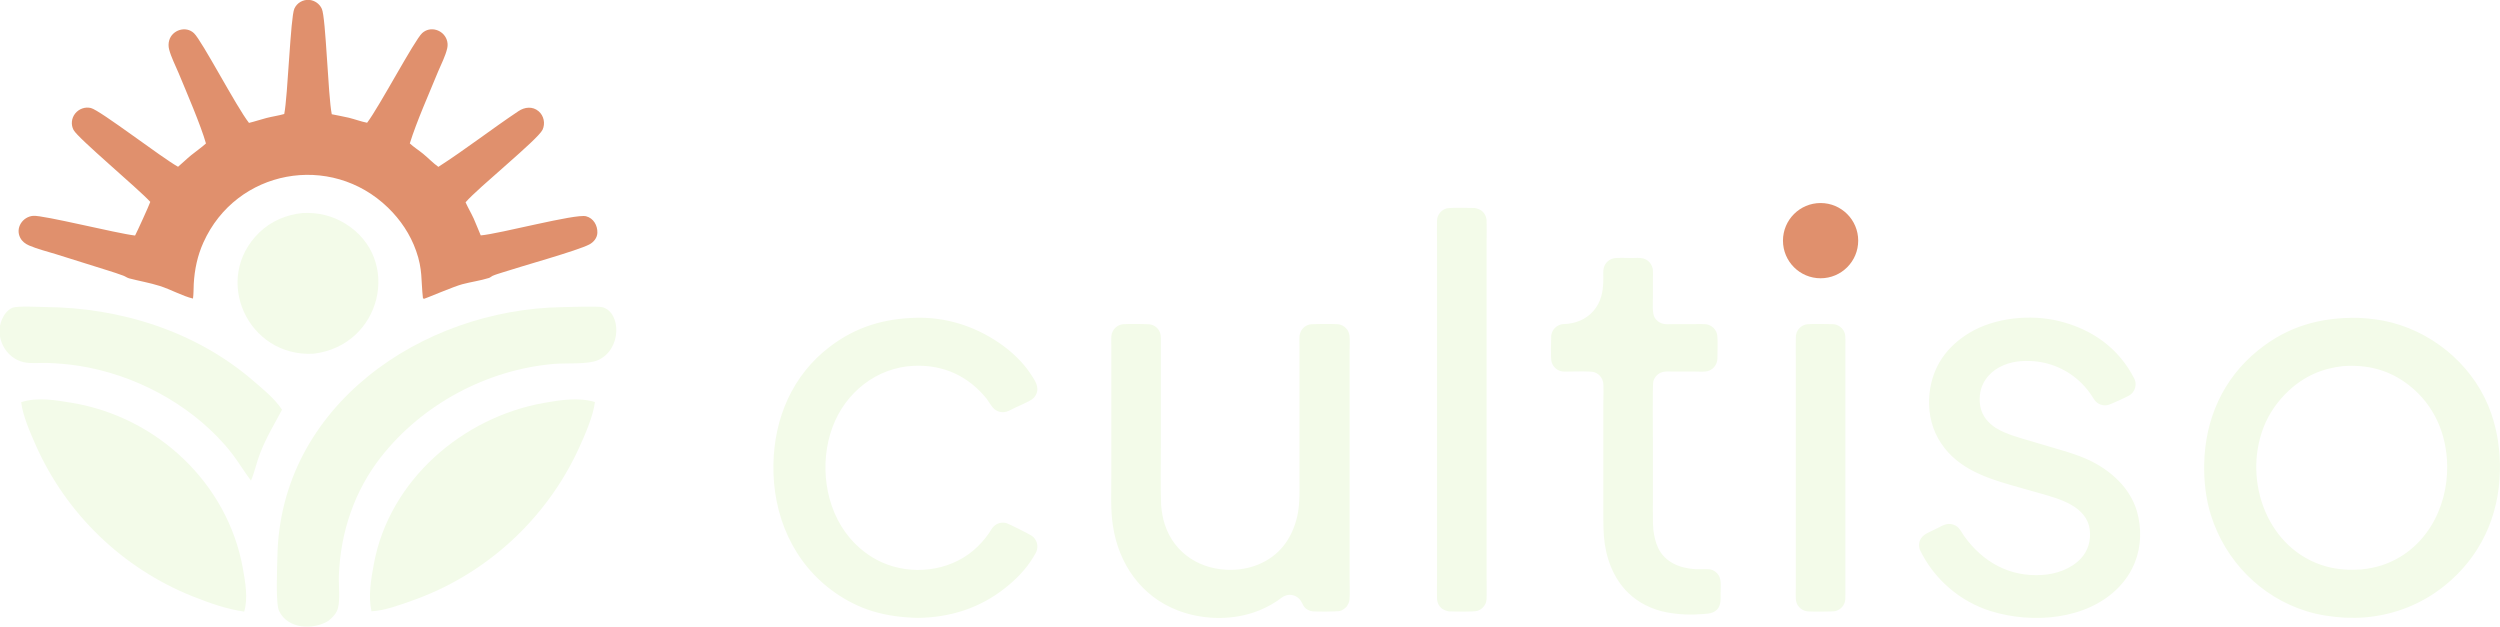
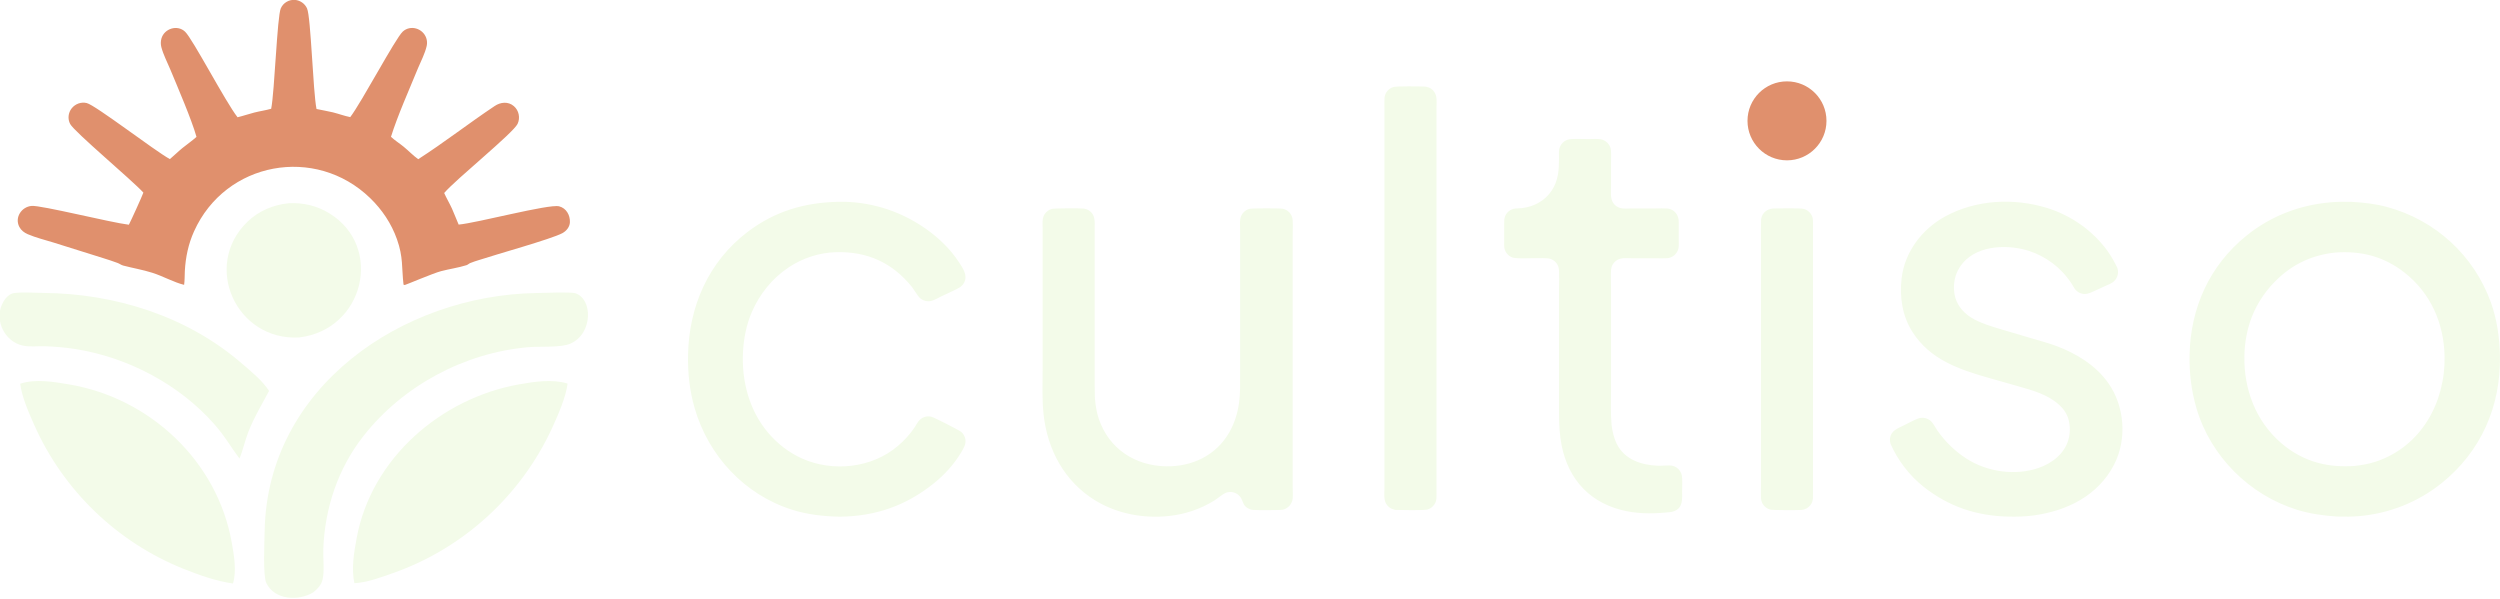
- <svg xmlns="http://www.w3.org/2000/svg" viewBox="0 0 5339.7 1339.0" role="img" aria-label="Cultiso">
+ <svg xmlns="http://www.w3.org/2000/svg" viewBox="0 0 5596.9 1339.0" role="img" aria-label="Cultiso">
  <path d="M708.6 244.0C720.6 246.6 733.1 248.6 745.2 251.5C758.3 254.8 771.1 259.6 784.1 262.2C809.8 228.6 885.2 85.8 901.7 70.7C919.0 54.9 946.6 63.5 954.2 84.9C956.2 90.6 956.6 96.8 955.3 102.7C951.5 119.8 942.4 136.8 935.7 152.9C916.5 199.9 889.9 259.3 875.3 306.3C883.8 314.3 894.2 320.7 903.5 328.3C914.6 337.4 924.9 348.3 936.3 356.4C994.6 318.9 1049.7 275.9 1107.4 237.4C1120.6 228.5 1137.6 226.6 1150.4 237.6C1161.7 247.2 1165.1 263.8 1158.8 277.2C1149.0 298.0 1020.8 401.1 994.4 432.1C999.6 443.8 1006.4 455.1 1011.8 466.9C1017.2 478.7 1021.6 491.1 1026.8 502.8C1067.0 499.4 1229.0 456.1 1251.8 461.9C1267.7 466.0 1276.5 481.6 1275.9 497.4C1275.5 508.2 1268.0 517.2 1258.8 522.1C1234.0 535.3 1110.3 569.6 1073.2 581.9C1066.2 584.2 1058.8 586.2 1052.0 589.2C1049.2 590.5 1047.3 592.8 1044.3 593.7C1025.8 599.5 1006.1 602.1 987.3 607.1C969.7 611.7 909.3 637.5 906.1 638.1C905.2 638.2 904.3 637.1 903.4 637.3C898.9 598.2 903.1 576.2 888.7 535.6C876.3 500.5 855.3 469.2 828.6 443.4C706.2 324.9 504.7 361.7 434.4 518.0C421.7 546.1 415.5 575.9 413.8 606.6C413.3 617.0 413.6 627.7 412.2 637.7C390.2 632.5 364.5 618.1 341.1 610.7C319.6 603.9 297.4 600.2 275.7 594.5C271.1 593.2 267.8 590.4 263.5 588.8C252.8 584.7 241.7 581.3 230.8 577.8C193.6 566.0 156.4 554.3 119.2 542.8C100.3 537.0 80.3 532.1 62.1 524.3C54.1 520.8 47.4 515.8 43.3 508.0C32.2 486.9 48.3 462.9 70.8 461.0C92.1 459.2 248.4 498.4 288.5 503.1C293.4 493.8 317.6 440.7 321.0 431.2C295.2 402.9 166.4 295.3 157.1 277.6C151.1 266.3 152.6 252.4 160.6 242.4C168.6 232.5 181.6 227.7 194.1 230.7C214.0 235.5 345.6 337.1 380.3 356.2C389.8 348.3 398.7 339.3 408.3 331.5C418.8 322.9 430.1 315.4 439.9 306.4C429.1 267.9 397.8 195.4 381.3 155.6C374.5 139.3 365.7 122.6 361.2 105.5C359.6 99.2 359.6 92.5 361.4 86.2C367.8 63.9 397.1 54.5 414.4 71.0C431.5 87.3 504.8 228.1 531.8 262.5C544.2 259.6 556.6 255.2 569.2 252.0C581.7 248.8 594.9 247.0 607.1 243.5C614.8 205.0 620.4 36.7 628.7 18.5C634.3 6.1 647.1 -1.3 660.6 -0.2C672.2 0.8 682.7 8.3 687.4 18.9C696.1 38.2 700.6 204.1 708.6 244.0Z" fill="#E0906D" transform="translate(0.00,0.00) scale(1)" />
  <path d="M646.1 455.0C678.8 453.3 709.6 460.5 737.6 477.7C859.3 552.6 815.3 738.4 669.4 755.5C529.1 763.1 452.3 595.3 553.8 496.6C578.8 472.3 611.6 458.5 646.1 455.0Z" fill="#F3FBE9" transform="translate(0.00,0.00) scale(1)" />
  <path d="M602.4 875.1C585.6 906.9 569.4 932.8 555.9 967.2C548.3 986.5 544.0 1008.0 536.1 1026.5C515.5 999.3 505.8 979.4 480.5 950.5C401.6 860.5 285.1 799.3 167.2 781.2C145.5 777.8 123.4 776.0 101.5 775.2C84.8 774.6 66.9 777.2 50.6 773.6C11.1 764.8 -12.3 718.6 4.4 681.7C8.8 671.9 15.8 662.1 26.0 657.6C36.8 652.8 82.7 655.7 97.0 655.8C256.5 657.0 418.0 707.4 540.2 812.7C562.0 831.4 586.5 851.1 602.4 875.1Z" fill="#F3FBE9" transform="translate(0.00,0.00) scale(1)" />
  <path d="M1200.8 656.0C1215.9 655.8 1277.4 653.3 1287.7 656.4C1326.9 668.4 1328.2 746.1 1277.5 769.1C1256.0 778.9 1208.5 775.0 1182.4 777.3C1039.6 789.9 902.4 863.2 813.8 976.0C756.8 1048.5 727.2 1137.3 723.8 1228.9C723.0 1249.7 726.8 1278.2 722.1 1297.8C719.2 1310.1 710.7 1318.4 701.3 1326.2C668.7 1345.9 614.9 1343.9 596.2 1305.2C588.3 1288.8 592.1 1211.3 592.5 1188.7C598.2 867.3 900.4 660.9 1200.8 656.0Z" fill="#F3FBE9" transform="translate(0.00,0.00) scale(1)" />
  <path d="M521.5 1306.3C484.0 1301.1 446.3 1287.6 411.1 1273.6C261.9 1213.9 141.5 1097.7 76.4 950.9C64.2 923.3 48.9 888.6 45.2 859.1C79.2 847.7 119.5 854.7 154.1 860.5C335.5 890.8 486.6 1032.3 518.8 1214.5C523.9 1243.1 530.2 1278.6 521.5 1306.3Z" fill="#F3FBE9" transform="translate(0.00,0.00) scale(1)" />
  <path d="M1270.7 858.7C1267.1 888.6 1249.4 929.0 1236.5 957.2C1166.6 1109.6 1036.8 1228.3 878.4 1283.5C851.7 1292.9 821.2 1304.3 793.4 1305.6C786.3 1273.0 792.5 1237.0 798.5 1204.5C831.5 1025.9 987.5 891.3 1162.6 860.4C1197.2 854.3 1236.6 848.3 1270.7 858.7Z" fill="#F3FBE9" transform="translate(0.00,0.00) scale(1)" />
-   <path d="M885.2 -227.0C886.4 -213.0 888.6 -199.3 893.0 -185.9C913.7 -122.5 971.2 -87.7 1036.3 -88.9C1081.6 -89.7 1125.5 -109.1 1151.8 -147.0C1165.0 -166.2 1173.4 -188.2 1177.5 -211.1C1181.6 -234.4 1180.7 -258.1 1180.7 -281.7C1180.7 -302.1 1180.7 -322.5 1180.7 -342.9C1180.7 -402.1 1180.7 -461.3 1180.7 -520.5C1180.7 -535.7 1180.7 -550.9 1180.7 -566.1C1180.7 -573.6 1180.1 -581.4 1180.9 -588.9C1181.5 -593.7 1183.3 -598.3 1186.1 -602.2C1189.8 -607.4 1195.4 -611.2 1201.6 -612.8C1207.7 -614.4 1253.2 -614.2 1261.6 -613.6C1263.9 -613.5 1266.3 -613.0 1268.6 -612.3C1274.3 -610.4 1279.3 -606.6 1282.8 -601.7C1285.3 -598.1 1286.9 -593.8 1287.5 -589.5C1288.7 -580.4 1287.8 -567.8 1287.8 -558.3C1287.8 -535.5 1287.8 -512.7 1287.8 -489.9C1287.8 -382.3 1287.8 -274.7 1287.8 -167.1C1287.8 -134.7 1287.8 -102.3 1287.8 -69.9C1287.8 -57.2 1288.6 -37.3 1287.6 -25.5C1287.1 -19.5 1284.5 -15.2 1281.4 -10.2C1277.1 -6.2 1273.4 -2.8 1267.5 -1.1C1261.8 0.5 1216.1 0.6 1208.9 -0.2C1205.3 -0.6 1201.8 -1.7 1198.6 -3.5C1188.3 -9.2 1189.0 -14.5 1183.4 -22.9C1177.9 -31.4 1167.8 -36.3 1157.7 -35.4C1154.1 -35.1 1150.6 -34.0 1147.4 -32.4C1142.1 -29.7 1137.6 -25.4 1132.6 -22.2C1116.9 -11.8 1099.9 -3.4 1082.1 2.4C1030.3 19.4 971.5 17.2 920.8 -2.2C842.2 -32.4 794.2 -102.1 782.1 -183.9C777.1 -217.5 778.8 -251.9 778.8 -285.7C778.8 -324.5 778.8 -363.3 778.8 -402.1C778.8 -444.9 778.8 -487.7 778.8 -530.5C778.8 -543.3 778.8 -556.1 778.8 -568.9C778.8 -575.3 778.4 -581.8 778.9 -588.1C779.2 -591.7 780.2 -595.2 781.9 -598.4C784.9 -604.5 790.3 -609.4 796.7 -611.8C799.3 -612.8 802.1 -613.4 804.8 -613.6C813.0 -614.2 857.5 -614.3 863.6 -612.8C869.4 -611.4 874.7 -608.0 878.5 -603.3C882.9 -597.9 884.7 -591.3 884.7 -584.3C884.8 -507.1 884.7 -429.9 884.7 -352.7C884.7 -310.9 883.7 -268.9 885.2 -227.0ZM2505.8 -131.7C2505.2 -134.1 2504.4 -136.3 2504.2 -138.7C2502.8 -152.6 2510.9 -162.2 2522.7 -167.9C2529.9 -171.4 2537.1 -174.9 2544.3 -178.4C2549.3 -180.9 2554.3 -183.8 2559.5 -185.5C2569.5 -188.9 2580.9 -186.1 2588.3 -178.6C2593.2 -173.4 2596.4 -166.6 2600.5 -160.8C2640.5 -105.3 2697.3 -73.6 2766.5 -77.9C2797.0 -79.8 2828.3 -90.5 2849.7 -113.1C2865.1 -129.4 2871.4 -152.0 2868.7 -174.1C2862.5 -225.3 2803.1 -240.8 2761.5 -252.6C2741.9 -258.2 2722.3 -263.8 2702.6 -269.3C2639.7 -287.2 2578.1 -309.6 2544.4 -370.3C2528.3 -399.4 2522.8 -433.7 2526.5 -466.6C2532.9 -523.5 2563.5 -566.2 2612.1 -595.4C2666.6 -628.0 2743.0 -635.2 2804.0 -620.0C2874.5 -602.4 2930.9 -562.1 2964.1 -496.7C2964.7 -494.8 2965.6 -493.0 2966.0 -491.0C2967.8 -482.3 2965.3 -473.1 2959.3 -466.5C2957.4 -464.4 2955.2 -462.7 2952.8 -461.2C2946.5 -457.6 2912.8 -442.0 2906.8 -440.8C2901.7 -439.7 2896.3 -440.2 2891.4 -442.0C2886.9 -443.7 2882.9 -446.6 2879.9 -450.3C2877.1 -453.7 2875.0 -457.7 2872.6 -461.3C2866.6 -470.3 2859.8 -478.7 2852.2 -486.4C2822.3 -516.7 2781.9 -534.1 2739.4 -535.0C2727.4 -535.3 2715.3 -534.6 2703.6 -532.0C2677.4 -526.2 2652.9 -511.1 2640.9 -486.3C2633.5 -471.3 2631.9 -453.4 2635.1 -437.1C2638.8 -417.7 2651.8 -402.3 2668.1 -391.9C2688.7 -378.8 2719.7 -370.7 2743.2 -363.7C2761.2 -358.4 2779.2 -353.0 2797.3 -347.7C2819.9 -341.0 2842.5 -334.5 2864.1 -324.6C2889.2 -313.2 2912.5 -297.5 2931.7 -277.6C2948.8 -259.8 2962.4 -238.0 2969.3 -214.3C2979.7 -178.6 2978.8 -139.4 2965.0 -104.7C2957.1 -84.7 2944.8 -66.3 2929.7 -50.9C2862.3 18.3 2745.5 26.7 2657.4 -0.7C2591.1 -21.3 2535.8 -69.3 2505.8 -131.7ZM366.0 13.7C333.0 13.0 300.7 9.1 269.0 -0.5C240.7 -9.1 213.9 -22.7 189.7 -39.5C99.1 -102.4 55.1 -205.8 57.1 -314.2C58.9 -413.3 97.9 -505.0 178.0 -565.8C234.0 -608.2 294.0 -625.9 363.7 -627.3C393.6 -627.9 423.9 -623.7 452.5 -615.2C510.7 -598.0 573.2 -558.3 606.8 -506.9C615.5 -493.6 626.2 -479.2 617.9 -462.9C615.9 -459.0 613.0 -455.6 609.4 -453.0C602.6 -448.1 581.6 -439.1 572.8 -434.9C567.2 -432.2 561.4 -428.8 555.4 -426.9C544.9 -423.6 533.2 -426.9 526.0 -435.2C521.1 -440.9 517.3 -447.8 512.9 -453.9C473.4 -502.9 420.6 -527.2 357.6 -524.7C277.8 -521.5 210.4 -467.4 183.2 -393.4C154.9 -316.6 166.5 -220.7 220.0 -157.4C238.8 -135.1 262.4 -116.7 289.1 -104.8C352.0 -76.8 430.6 -85.3 483.7 -129.9C496.6 -140.8 507.8 -153.2 517.5 -167.1C520.9 -171.9 523.5 -177.6 527.8 -181.8C531.2 -185.1 535.5 -187.6 540.2 -188.8C544.8 -190.0 549.8 -190.0 554.4 -188.8C559.8 -187.4 603.9 -165.1 609.1 -161.5C618.5 -154.9 622.9 -142.9 620.1 -131.9C618.7 -126.1 615.2 -120.9 612.1 -115.8C596.6 -90.0 575.3 -68.4 551.7 -49.8C497.6 -6.9 434.5 12.8 366.0 13.7ZM2241.0 -589.2C2241.6 -591.6 2241.9 -593.9 2242.8 -596.2C2246.6 -605.6 2255.4 -612.3 2265.5 -613.5C2272.1 -614.3 2313.2 -614.1 2320.7 -613.6C2323.1 -613.4 2325.5 -613.0 2327.8 -612.2C2333.8 -610.1 2339.1 -605.9 2342.5 -600.5C2344.8 -596.7 2346.2 -592.4 2346.5 -588.0C2347.0 -582.1 2346.7 -576.0 2346.7 -570.0C2346.7 -558.0 2346.7 -546.0 2346.7 -534.0C2346.7 -495.2 2346.7 -456.4 2346.7 -417.6C2346.7 -290.0 2346.7 -162.4 2346.7 -34.8C2346.7 -31.6 2346.6 -28.4 2346.5 -25.2C2346.1 -23.3 2345.9 -21.3 2345.3 -19.4C2342.3 -10.1 2334.5 -2.9 2325.0 -0.7C2319.1 0.6 2274.1 0.5 2266.3 -0.1C2264.3 -0.3 2262.3 -0.7 2260.4 -1.3C2253.9 -3.3 2248.3 -7.7 2244.7 -13.6C2242.5 -17.4 2241.2 -21.7 2240.9 -26.1C2240.3 -33.6 2240.8 -41.3 2240.8 -48.9C2240.8 -64.5 2240.8 -80.1 2240.8 -95.7C2240.8 -146.1 2240.8 -196.5 2240.8 -246.9C2240.8 -321.7 2240.8 -396.5 2240.8 -471.3C2240.8 -495.7 2240.8 -520.1 2240.8 -544.5C2240.8 -559.4 2240.5 -574.3 2241.0 -589.2ZM3414.1 13.3C3386.1 11.7 3358.4 7.8 3331.5 -0.6C3233.5 -31.1 3158.1 -108.3 3127.4 -205.9C3116.4 -241.0 3112.4 -278.3 3113.1 -314.9C3114.9 -410.8 3153.4 -497.5 3228.6 -558.1C3292.4 -609.6 3362.1 -628.7 3443.1 -627.1C3467.1 -625.8 3491.0 -623.1 3514.2 -616.9C3611.3 -591.3 3693.9 -517.4 3726.5 -421.9C3739.9 -382.8 3745.5 -341.6 3744.7 -300.3C3742.8 -202.8 3702.7 -116.1 3626.2 -54.7C3577.6 -15.8 3520.2 6.9 3458.3 12.5C3443.6 13.8 3428.8 13.7 3414.1 13.3ZM3448.8 -89.7C3463.5 -91.3 3478.0 -93.9 3492.2 -98.5C3583.8 -128.5 3633.7 -219.0 3632.1 -312.1C3630.9 -379.2 3604.4 -440.8 3551.0 -482.8C3508.8 -515.9 3462.5 -527.7 3409.5 -524.0C3364.7 -519.1 3326.7 -502.3 3293.6 -471.5C3270.3 -449.9 3251.2 -422.7 3239.8 -393.0C3195.2 -277.4 3249.0 -130.3 3374.4 -95.9C3398.7 -89.3 3423.7 -88.0 3448.8 -89.7ZM1718.4 -589.3C1719.0 -591.6 1719.3 -594.0 1720.2 -596.2C1723.8 -605.3 1732.1 -611.9 1741.7 -613.5C1746.0 -614.1 1750.4 -614.0 1754.8 -614.5C1778.6 -617.4 1800.4 -628.8 1814.1 -649.0C1827.5 -668.7 1829.7 -689.8 1829.7 -713.1C1829.7 -719.0 1829.2 -725.2 1830.1 -731.1C1831.7 -742.4 1840.4 -751.7 1851.6 -754.2C1859.5 -756.0 1880.7 -754.9 1890.0 -754.9C1898.1 -754.9 1907.2 -756.0 1915.1 -753.9C1923.7 -751.5 1930.7 -745.1 1933.8 -736.7C1934.7 -734.5 1935.2 -732.1 1935.5 -729.7C1936.1 -723.4 1935.6 -716.9 1935.6 -710.6C1935.6 -697.4 1935.6 -684.2 1935.6 -671.0C1935.6 -659.5 1933.8 -638.0 1939.0 -628.3C1942.5 -622.0 1948.4 -617.1 1955.3 -615.0C1962.8 -612.6 1971.4 -613.7 1979.2 -613.7C1994.4 -613.7 2009.6 -613.7 2024.8 -613.7C2032.3 -613.7 2040.0 -614.2 2047.6 -613.6C2050.0 -613.4 2052.3 -612.9 2054.6 -612.1C2061.8 -609.7 2067.8 -604.2 2071.0 -597.2C2072.1 -594.6 2072.8 -591.9 2073.2 -589.1C2074.3 -580.2 2073.5 -551.8 2073.4 -541.1C2073.3 -529.6 2067.0 -519.1 2056.2 -514.6C2053.7 -513.5 2050.9 -512.8 2048.1 -512.5C2040.6 -511.8 2032.9 -512.4 2025.3 -512.4C2010.1 -512.4 1994.9 -512.4 1979.7 -512.4C1973.4 -512.4 1966.8 -512.9 1960.5 -512.2C1957.8 -511.9 1955.0 -511.2 1952.4 -510.1C1944.3 -506.5 1938.2 -499.1 1936.3 -490.4C1934.6 -482.8 1935.6 -373.6 1935.6 -356.1C1935.6 -319.3 1935.6 -282.5 1935.6 -245.7C1935.6 -226.5 1935.3 -207.3 1935.7 -188.1C1935.8 -183.3 1936.2 -178.5 1936.6 -173.7C1938.4 -160.6 1941.1 -147.7 1946.8 -135.6C1961.6 -104.7 1993.7 -92.3 2026.0 -90.3C2034.4 -89.8 2052.5 -91.1 2058.4 -89.8C2065.8 -88.2 2072.4 -83.4 2076.3 -76.8C2082.2 -66.9 2080.2 -51.6 2080.2 -40.3C2080.2 -23.8 2082.3 -7.1 2064.5 1.6C2058.0 4.7 2050.5 4.9 2043.4 5.5C2017.0 7.7 1990.7 6.8 1964.6 1.8C1934.0 -4.1 1904.7 -18.3 1882.4 -40.2C1850.4 -71.6 1834.5 -115.8 1831.0 -160.0C1829.7 -177.1 1829.7 -194.3 1829.7 -211.5C1829.7 -230.3 1829.7 -249.1 1829.7 -267.9C1829.7 -326.3 1829.7 -384.7 1829.7 -443.1C1829.7 -453.2 1830.8 -482.0 1829.2 -489.9C1828.5 -493.4 1827.1 -496.9 1825.1 -499.8C1821.6 -505.2 1816.2 -509.2 1810.1 -511.1C1801.8 -513.7 1767.1 -512.4 1756.2 -512.4C1751.0 -512.4 1745.7 -511.9 1740.6 -512.9C1735.9 -513.9 1731.5 -516.0 1727.8 -519.2C1723.6 -522.9 1720.5 -527.8 1719.1 -533.2C1716.9 -541.4 1718.1 -578.7 1718.4 -589.3ZM1499.0 -0.2C1490.1 -2.5 1483.6 -5.2 1478.5 -13.5C1476.0 -17.6 1474.7 -22.3 1474.5 -27.1C1474.0 -41.5 1474.5 -56.0 1474.5 -70.3C1474.5 -99.5 1474.5 -128.7 1474.5 -157.9C1474.5 -247.9 1474.5 -337.9 1474.5 -427.9C1474.5 -519.1 1474.5 -610.3 1474.5 -701.5C1474.5 -731.1 1474.5 -760.7 1474.5 -790.3C1474.5 -805.1 1474.0 -820.0 1474.5 -834.7C1474.7 -839.2 1475.8 -843.5 1477.9 -847.4C1481.4 -853.7 1487.3 -858.6 1494.2 -860.7C1502.3 -863.1 1544.3 -862.0 1555.3 -861.7C1561.4 -860.3 1566.7 -858.9 1571.4 -854.5C1575.3 -850.9 1578.0 -846.3 1579.4 -841.3C1580.0 -839.0 1580.3 -836.6 1580.4 -834.2C1580.8 -819.4 1580.4 -804.5 1580.4 -789.8C1580.4 -760.2 1580.4 -730.6 1580.4 -701.0C1580.4 -611.4 1580.4 -521.8 1580.4 -432.2C1580.4 -341.8 1580.4 -251.4 1580.4 -161.0C1580.4 -131.4 1580.4 -101.8 1580.4 -72.2C1580.4 -57.4 1580.8 -42.5 1580.4 -27.8C1580.3 -23.7 1579.5 -19.8 1577.8 -16.1C1574.5 -9.2 1568.5 -3.8 1561.2 -1.4C1552.9 1.3 1510.3 0.1 1499.0 -0.2Z" fill="#F3FBE9" fill-rule="evenodd" transform="translate(1594.81,1306.00)" />
-   <path d="M2213.4 -792.0A80.3 80.3 0 1 1 2374.1 -792.0A80.3 80.3 0 1 1 2213.4 -792.0Z" fill="#E0906D" transform="translate(1594.81,1306.00)" />
+   <path d="M973.7 -249.7C975.1 -234.1 977.5 -218.7 982.5 -203.8C1005.2 -137.1 1063.4 -99.1 1132.8 -97.8C1191.3 -96.7 1244.9 -122.1 1274.5 -173.7C1286.3 -194.2 1293.3 -217.2 1296.5 -240.6C1299.3 -261.2 1298.8 -282.1 1298.8 -302.9C1298.8 -323.3 1298.8 -343.7 1298.8 -364.1C1298.8 -433.7 1298.8 -503.3 1298.8 -572.9C1298.8 -590.5 1298.8 -608.1 1298.8 -625.7C1298.8 -633.9 1298.0 -642.6 1299.1 -650.8C1299.8 -656.0 1301.9 -660.9 1305.2 -664.9C1309.1 -669.6 1314.4 -672.9 1320.3 -674.3C1326.1 -675.7 1388.5 -675.7 1394.5 -674.4C1400.4 -673.1 1405.8 -669.9 1409.8 -665.4C1413.7 -660.8 1416.0 -655.0 1416.4 -649.0C1417.2 -637.5 1416.5 -625.7 1416.5 -614.2C1416.5 -589.4 1416.5 -564.6 1416.5 -539.8C1416.5 -460.6 1416.5 -381.4 1416.5 -302.2C1416.5 -237.0 1416.5 -171.8 1416.5 -106.6C1416.5 -88.2 1416.5 -69.8 1416.5 -51.4C1416.5 -42.7 1417.3 -33.7 1416.4 -25.0C1415.7 -18.5 1412.7 -14.0 1409.0 -8.9C1404.5 -5.2 1400.6 -2.0 1394.7 -0.7C1389.1 0.6 1334.8 0.6 1327.5 -0.2C1323.5 -0.6 1319.7 -1.9 1316.2 -3.9C1305.6 -10.3 1306.5 -15.8 1301.7 -25.2C1297.5 -33.4 1289.1 -39.2 1279.9 -40.2C1274.7 -40.8 1269.4 -39.8 1264.7 -37.5C1258.5 -34.5 1248.0 -25.6 1241.0 -21.2C1210.3 -2.1 1175.7 9.5 1139.7 13.4C1082.9 19.5 1023.8 8.7 974.8 -21.2C905.4 -63.7 867.3 -135.0 858.7 -214.7C855.1 -248.0 856.7 -283.0 856.7 -316.6C856.7 -366.6 856.7 -416.6 856.7 -466.6C856.7 -509.4 856.7 -552.2 856.7 -595.0C856.7 -607.4 856.7 -619.8 856.7 -632.2C856.7 -638.1 856.2 -644.3 856.9 -650.2C857.4 -654.6 858.9 -658.8 861.3 -662.5C865.1 -668.2 870.9 -672.4 877.5 -674.1C883.0 -675.6 942.5 -675.8 949.4 -674.7C953.4 -674.1 957.2 -672.7 960.5 -670.5C975.2 -660.9 973.2 -645.6 973.2 -630.4C973.2 -548.8 973.2 -467.2 973.2 -385.6C973.2 -359.6 973.2 -333.6 973.2 -307.6C973.2 -288.3 973.0 -269.0 973.7 -249.7ZM2754.8 -148.4C2754.1 -152.5 2753.2 -156.1 2753.7 -160.3C2755.9 -177.6 2770.5 -182.5 2784.2 -189.2C2793.0 -193.5 2812.8 -204.5 2821.3 -206.1C2829.2 -207.5 2837.5 -205.3 2843.8 -200.3C2850.8 -194.6 2854.7 -185.2 2859.8 -177.9C2877.3 -152.9 2899.3 -131.5 2924.9 -115.0C2971.0 -85.3 3034.2 -76.1 3086.3 -94.1C3116.4 -104.5 3144.4 -125.9 3153.2 -157.6C3157.2 -171.6 3157.3 -187.4 3153.7 -201.5C3150.3 -215.1 3142.6 -226.1 3132.3 -235.5C3106.9 -258.5 3073.6 -267.7 3041.5 -276.8C3019.5 -283.0 2997.6 -289.3 2975.7 -295.5C2908.8 -314.5 2843.4 -336.6 2804.1 -398.5C2781.2 -434.4 2774.9 -476.5 2779.7 -518.3C2786.4 -577.6 2825.5 -629.0 2877.3 -657.2C2946.5 -694.9 3030.9 -699.1 3105.6 -676.1C3159.1 -659.5 3207.3 -625.8 3240.3 -580.5C3248.7 -568.8 3255.7 -556.2 3262.1 -543.3C3262.4 -542.1 3263.0 -541.0 3263.3 -539.9C3266.4 -528.4 3261.7 -516.0 3251.9 -509.4C3247.0 -506.1 3241.1 -504.0 3235.7 -501.5C3228.1 -498.0 3220.5 -494.5 3212.8 -491.0C3202.0 -486.0 3191.7 -480.6 3179.8 -485.5C3175.7 -487.1 3172.0 -489.8 3169.1 -493.1C3165.5 -497.3 3163.1 -502.6 3160.0 -507.2C3156.9 -511.9 3153.6 -516.4 3150.1 -520.8C3125.4 -552.4 3088.7 -575.5 3049.5 -584.2C2998.4 -595.5 2932.1 -587.8 2905.6 -536.2C2897.4 -520.2 2895.2 -501.1 2898.1 -483.5C2901.8 -461.1 2915.9 -443.3 2934.8 -431.2C2954.0 -418.9 2982.0 -410.6 3003.9 -404.1C3027.7 -397.1 3051.4 -390.0 3075.2 -383.0C3092.5 -377.9 3109.9 -373.3 3126.8 -366.9C3171.5 -350.1 3214.2 -324.0 3242.2 -284.5C3279.3 -232.2 3284.8 -157.9 3255.0 -100.8C3219.1 -32.2 3150.8 1.5 3076.7 12.0C3057.7 14.7 3038.4 15.2 3019.2 14.8C2947.6 13.3 2885.6 -7.3 2829.2 -51.8C2797.4 -76.9 2771.0 -111.3 2754.8 -148.4ZM402.7 15.0C366.2 14.3 330.0 10.3 295.1 -0.8C188.7 -34.8 108.5 -121.4 77.6 -228.1C66.4 -266.5 62.1 -306.7 62.8 -346.7C64.8 -455.7 108.6 -556.2 196.6 -622.9C257.8 -669.2 324.1 -688.5 400.2 -690.0C433.0 -690.7 465.9 -686.0 497.4 -676.9C563.3 -657.8 631.5 -612.9 669.2 -554.9C678.1 -541.4 689.6 -525.2 680.8 -508.8C678.9 -505.2 676.2 -502.1 673.0 -499.7C666.4 -494.7 639.4 -482.9 630.1 -478.4C623.4 -475.1 616.6 -471.1 609.5 -468.7C599.4 -465.4 588.0 -468.2 580.7 -475.8C576.7 -480.0 568.5 -493.4 564.1 -499.3C520.3 -553.7 464.1 -579.1 394.3 -577.2C356.6 -576.2 319.6 -564.1 288.3 -543.3C251.4 -518.8 223.0 -483.4 205.5 -442.8C193.5 -414.9 187.5 -384.5 185.9 -354.3C182.4 -289.5 199.5 -223.2 242.1 -173.0C262.8 -148.6 288.6 -128.5 317.8 -115.4C386.9 -84.3 474.6 -93.8 532.6 -143.4C546.9 -155.6 559.8 -169.5 570.2 -185.2C573.7 -190.4 576.5 -196.5 580.9 -201.1C584.5 -204.8 589.1 -207.5 594.2 -208.8C598.9 -209.9 603.8 -209.9 608.4 -208.5C614.8 -206.8 670.1 -178.6 674.6 -174.7C679.4 -170.5 682.7 -164.6 683.7 -158.3C685.6 -147.0 679.4 -137.5 673.9 -128.3C658.0 -101.9 636.8 -78.7 612.9 -59.5C550.4 -9.4 482.5 14.1 402.7 15.0ZM2465.1 -650.6C2465.7 -652.9 2466.0 -655.3 2466.9 -657.5C2471.7 -669.7 2483.2 -675.1 2495.6 -675.1C2507.6 -675.1 2553.2 -676.3 2561.5 -673.9C2567.6 -672.0 2573.0 -668.0 2576.6 -662.7C2579.3 -658.7 2580.9 -654.0 2581.2 -649.2C2581.7 -642.5 2581.3 -635.6 2581.3 -628.8C2581.3 -615.6 2581.3 -602.4 2581.3 -589.2C2581.3 -546.0 2581.3 -502.8 2581.3 -459.6C2581.3 -318.8 2581.3 -178.0 2581.3 -37.2C2581.3 -33.2 2581.3 -29.2 2581.2 -25.2C2580.6 -22.8 2580.4 -20.5 2579.6 -18.2C2575.7 -7.8 2565.9 -0.7 2554.9 -0.1C2545.7 0.5 2491.6 0.7 2485.4 -1.0C2478.8 -2.8 2473.0 -7.1 2469.3 -12.8C2466.7 -16.9 2465.2 -21.5 2464.9 -26.4C2464.4 -35.1 2464.9 -44.0 2464.9 -52.7C2464.9 -70.7 2464.9 -88.7 2464.9 -106.7C2464.9 -163.5 2464.9 -220.3 2464.9 -277.1C2464.9 -358.7 2464.9 -440.3 2464.9 -521.9C2464.9 -548.7 2464.9 -575.5 2464.9 -602.3C2464.9 -618.4 2464.6 -634.5 2465.1 -650.6ZM3755.6 14.7C3724.7 12.8 3694.3 8.6 3664.7 -0.6C3558.2 -33.7 3471.5 -120.2 3439.9 -227.5C3428.4 -266.4 3423.6 -306.7 3424.4 -347.2C3426.4 -452.6 3469.3 -547.7 3551.9 -614.3C3606.1 -658.0 3670.6 -682.9 3739.8 -688.8C3755.7 -690.2 3771.7 -690.1 3787.7 -689.8C3814.1 -688.4 3840.4 -685.4 3866.0 -678.5C3974.1 -649.4 4060.8 -570.5 4098.9 -464.9C4112.7 -426.5 4118.5 -385.5 4119.2 -344.8C4121.3 -232.2 4076.8 -130.7 3988.4 -59.9C3935.5 -17.5 3871.4 7.9 3803.9 13.7C3787.8 15.1 3771.7 15.1 3755.6 14.7ZM3793.6 -98.6C3809.9 -100.4 3826.1 -103.2 3841.7 -108.4C3942.8 -142.2 3997.1 -240.6 3995.3 -343.8C3993.9 -417.5 3964.5 -485.1 3906.0 -531.2C3859.2 -567.9 3808.5 -580.7 3749.8 -576.3C3701.1 -571.0 3659.1 -552.3 3623.2 -518.9C3597.5 -495.0 3576.7 -465.3 3563.9 -432.6C3552.9 -404.6 3547.7 -374.6 3547.1 -344.6C3545.7 -270.1 3572.8 -198.3 3630.2 -149.2C3653.9 -128.9 3682.0 -113.5 3712.1 -105.5C3738.8 -98.3 3766.1 -96.8 3793.6 -98.6ZM1890.2 -650.6C1890.8 -653.0 1891.1 -655.3 1892.0 -657.6C1895.7 -667.0 1904.6 -673.8 1914.7 -674.9C1919.8 -675.5 1925.1 -675.3 1930.2 -675.9C1957.0 -679.2 1981.0 -692.2 1996.2 -714.9C2011.6 -738.0 2012.7 -761.8 2012.7 -788.5C2012.7 -794.8 2012.1 -801.5 2013.2 -807.7C2015.4 -818.9 2024.5 -827.9 2035.7 -829.9C2044.1 -831.4 2068.9 -830.4 2078.9 -830.4C2088.4 -830.4 2102.2 -831.9 2111.1 -828.6C2118.6 -825.7 2124.7 -819.7 2127.5 -812.1C2128.3 -809.8 2128.8 -807.5 2129.0 -805.1C2129.8 -796.8 2129.2 -788.2 2129.2 -779.9C2129.2 -761.9 2129.2 -743.9 2129.2 -725.9C2129.2 -713.8 2127.0 -697.6 2134.1 -687.3C2137.7 -682.0 2143.1 -678.0 2149.3 -676.2C2157.5 -673.8 2167.1 -675.1 2175.6 -675.1C2193.2 -675.1 2210.8 -675.1 2228.4 -675.1C2237.1 -675.1 2246.1 -675.6 2254.8 -675.0C2257.2 -674.8 2259.5 -674.3 2261.8 -673.6C2273.8 -669.5 2280.7 -658.2 2280.7 -645.8C2280.8 -633.0 2280.7 -620.2 2280.7 -607.4C2280.7 -601.1 2281.3 -594.5 2280.5 -588.2C2280.2 -585.5 2279.4 -582.7 2278.3 -580.2C2275.2 -573.2 2269.2 -567.7 2262.0 -565.2C2259.7 -564.4 2257.3 -563.9 2254.9 -563.7C2246.2 -563.1 2237.3 -563.6 2228.5 -563.6C2210.9 -563.6 2193.3 -563.6 2175.7 -563.6C2167.3 -563.6 2157.7 -564.8 2149.4 -562.5C2142.5 -560.5 2136.5 -555.8 2132.9 -549.5C2130.9 -546.1 2129.7 -542.1 2129.3 -538.2C2128.3 -526.9 2129.2 -507.1 2129.2 -495.0C2129.2 -463.8 2129.2 -432.6 2129.2 -401.4C2129.2 -357.4 2129.2 -313.4 2129.2 -269.4C2129.2 -243.1 2128.0 -216.4 2130.4 -190.2C2132.3 -175.9 2135.3 -161.8 2141.7 -148.7C2159.3 -112.8 2196.5 -100.7 2233.9 -99.1C2242.7 -98.7 2259.4 -100.6 2266.3 -99.1C2273.4 -97.6 2279.7 -93.3 2283.6 -87.2C2285.6 -84.2 2287.0 -80.8 2287.7 -77.3C2289.3 -69.2 2288.3 -51.6 2288.3 -42.5C2288.3 -24.7 2290.9 -5.1 2270.2 2.7C2264.0 5.1 2256.8 5.2 2250.1 5.8C2217.7 8.8 2184.2 8.2 2152.4 0.0C2072.5 -20.6 2027.1 -79.4 2016.0 -159.9C2012.5 -184.9 2012.7 -210.1 2012.7 -235.3C2012.7 -255.3 2012.7 -275.3 2012.7 -295.3C2012.7 -360.5 2012.7 -425.7 2012.7 -490.9C2012.7 -501.2 2013.7 -533.5 2012.1 -541.3C2011.3 -545.6 2009.3 -549.7 2006.6 -553.1C2003.1 -557.5 1998.2 -560.8 1992.9 -562.4C1979.4 -566.5 1920.8 -560.6 1908.0 -565.4C1898.5 -569.0 1891.6 -577.7 1890.2 -587.8C1889.6 -592.5 1890.0 -597.4 1890.0 -602.2C1890.0 -609.0 1890.0 -615.8 1890.0 -622.6C1890.0 -625.4 1890.0 -628.2 1890.0 -631.0C1890.0 -634.2 1890.0 -637.4 1890.0 -640.6C1890.0 -643.9 1890.1 -647.3 1890.2 -650.6ZM1646.4 -0.2C1640.7 -1.7 1635.9 -3.0 1631.4 -7.1C1626.5 -11.3 1623.3 -17.2 1622.3 -23.6C1621.0 -32.1 1621.9 -41.3 1621.9 -49.9C1621.9 -66.7 1621.9 -83.5 1621.9 -100.3C1621.9 -167.5 1621.9 -234.7 1621.9 -301.9C1621.9 -444.7 1621.9 -587.5 1621.9 -730.3C1621.9 -774.3 1621.9 -818.3 1621.9 -862.3C1621.9 -875.5 1621.9 -888.7 1621.9 -901.9C1621.9 -908.7 1621.5 -915.6 1622.1 -922.3C1622.4 -927.1 1624.0 -931.8 1626.7 -935.8C1630.3 -941.1 1635.7 -945.1 1641.9 -946.9C1649.9 -949.3 1702.1 -948.3 1713.8 -947.9C1718.2 -946.8 1722.1 -946.0 1726.0 -943.4C1732.4 -939.1 1736.8 -932.3 1738.0 -924.7C1739.4 -916.6 1738.4 -907.7 1738.4 -899.5C1738.4 -884.3 1738.4 -869.1 1738.4 -853.9C1738.4 -793.1 1738.4 -732.3 1738.4 -671.5C1738.4 -523.1 1738.4 -374.7 1738.4 -226.3C1738.4 -180.7 1738.4 -135.1 1738.4 -89.5C1738.4 -75.5 1738.4 -61.5 1738.4 -47.5C1738.4 -40.4 1738.8 -33.1 1738.3 -25.9C1738.0 -21.1 1736.4 -16.5 1733.7 -12.5C1730.2 -7.1 1724.8 -3.1 1718.6 -1.2C1710.4 1.3 1658.3 0.1 1646.4 -0.2Z" fill="#F3FBE9" fill-rule="evenodd" transform="translate(1477.53,1141.76)" />
+   <path d="M2434.7 -871.2A88.4 88.4 0 1 1 2611.5 -871.2A88.4 88.4 0 1 1 2434.7 -871.2Z" fill="#E0906D" transform="translate(1477.53,1141.76)" />
</svg>
